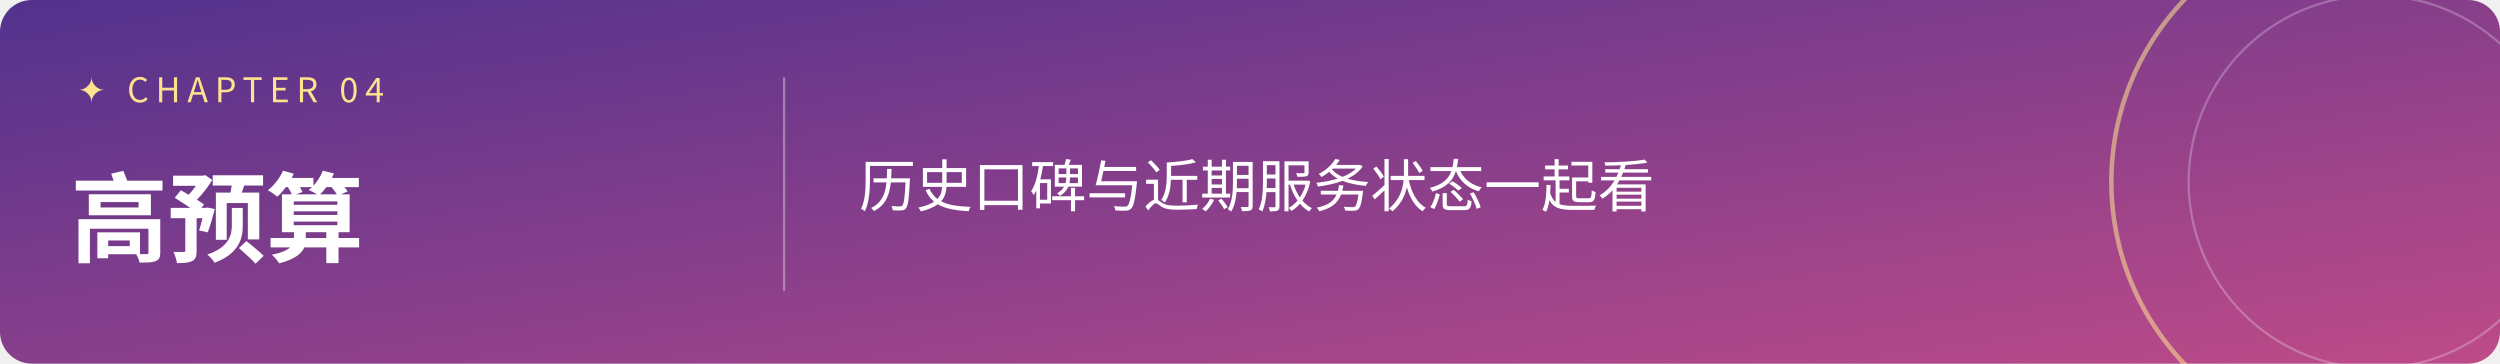
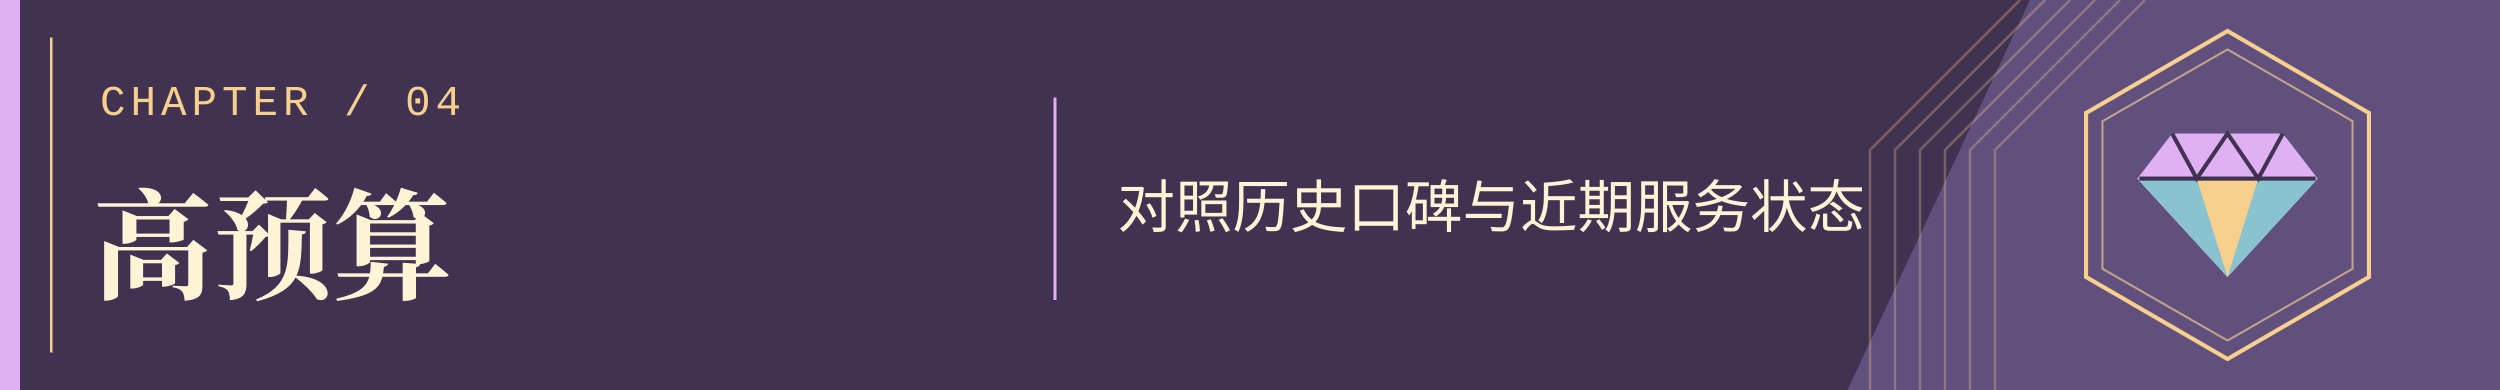
- <svg xmlns="http://www.w3.org/2000/svg" width="1100" height="160" viewBox="0 0 1100 160" role="img" aria-labelledby="title desc">
-   <defs>
-     <linearGradient id="g" x2="1" y2="1">
-       <stop stop-color="#51328d" />
-       <stop offset="1" stop-color="#be4b88" />
-     </linearGradient>
-   </defs>
-   <rect width="1100" height="160" rx="14" fill="url(#g)" />
-   <circle cx="1045" cy="80" r="116" fill="none" stroke="#ffe490" stroke-width="2" opacity=".55" />
-   <circle cx="1045" cy="80" r="82" fill="none" stroke="#fff" opacity=".25" />
-   <g font-family="Microsoft YaHei,PingFang SC,Noto Sans CJK SC,sans-serif">
-     <text x="34" y="45" font-size="15" letter-spacing="3" fill="#ffe28d">✦ CHAPTER 04</text>
-     <text x="31" y="112" font-size="43" font-weight="900" fill="#fff">高预算</text>
-     <path d="M345 34V128" stroke="#fff" opacity=".35" />
-     <text x="378" y="91" font-size="25" fill="#fff">历史口碑与近期服务状态一起看</text>
+ <svg xmlns="http://www.w3.org/2000/svg" viewBox="0 0 1000 156" width="1000" height="156" role="img" aria-labelledby="title desc">
+   <rect x="0" y="0" width="1000" height="156" fill="#413251" />
+   <rect x="0" y="0" width="8" height="156" fill="#dfb0f2" />
+   <rect x="20" y="15" width="1" height="126" fill="#f7d08e" />
+   <path d="M812 0h188v156H739Z" fill="#61507e" />
+   <path d="M808 0l-60 60v160 M818 0l-60 60v160 M828 0l-60 60v160 M838 0l-60 60v160 M848 0l-60 60v160 M858 0l-60 60v160" fill="none" stroke="#f7d08e" stroke-width="1" opacity=".30" />
+   <text x="40" y="46" fill="#f7d08e" font-family="Consolas,'Liberation Mono',monospace" font-size="17" font-weight="500" letter-spacing="2">CHAPTER   /   04</text>
+   <text x="37" y="116" fill="#fff4d6" font-family="Georgia,'Noto Serif CJK SC','Songti SC',SimSun,serif" font-size="48" font-weight="800">高预算</text>
+   <path d="M422 39v81" fill="none" stroke="#dfb0f2" stroke-width="1.2" />
+   <text x="447" y="91" fill="#fff4d6" font-family="'Microsoft YaHei','PingFang SC','Noto Sans CJK SC',sans-serif" font-size="23" font-weight="500">对照历史口碑与近期服务状态</text>
+   <g transform="translate(891 78) scale(0.82)">
+     <path d="M0-80L69-40v80L0 80l-69-40v-80Z" fill="#61507e" stroke="#f7d08e" stroke-width="2" />
+     <path d="M0-71l61 35v72L0 71l-61-35v-72Z" fill="none" stroke="#f7d08e" stroke-width="1" opacity=".65" />
+     <path d="M-44-8l17-22h54L44-8 0 40Z" fill="#dfb0f2" />
+     <path d="M-44-8H44L0 40Z" fill="#89c3cf" />
+     <path d="M-15-8h30L0 40Z" fill="#f7d08e" />
+     <path d="M-43-8h86m-70-22L-15-8 0-30 15-8l12-22" fill="none" stroke="#413251" stroke-width="2" />
  </g>
</svg>
